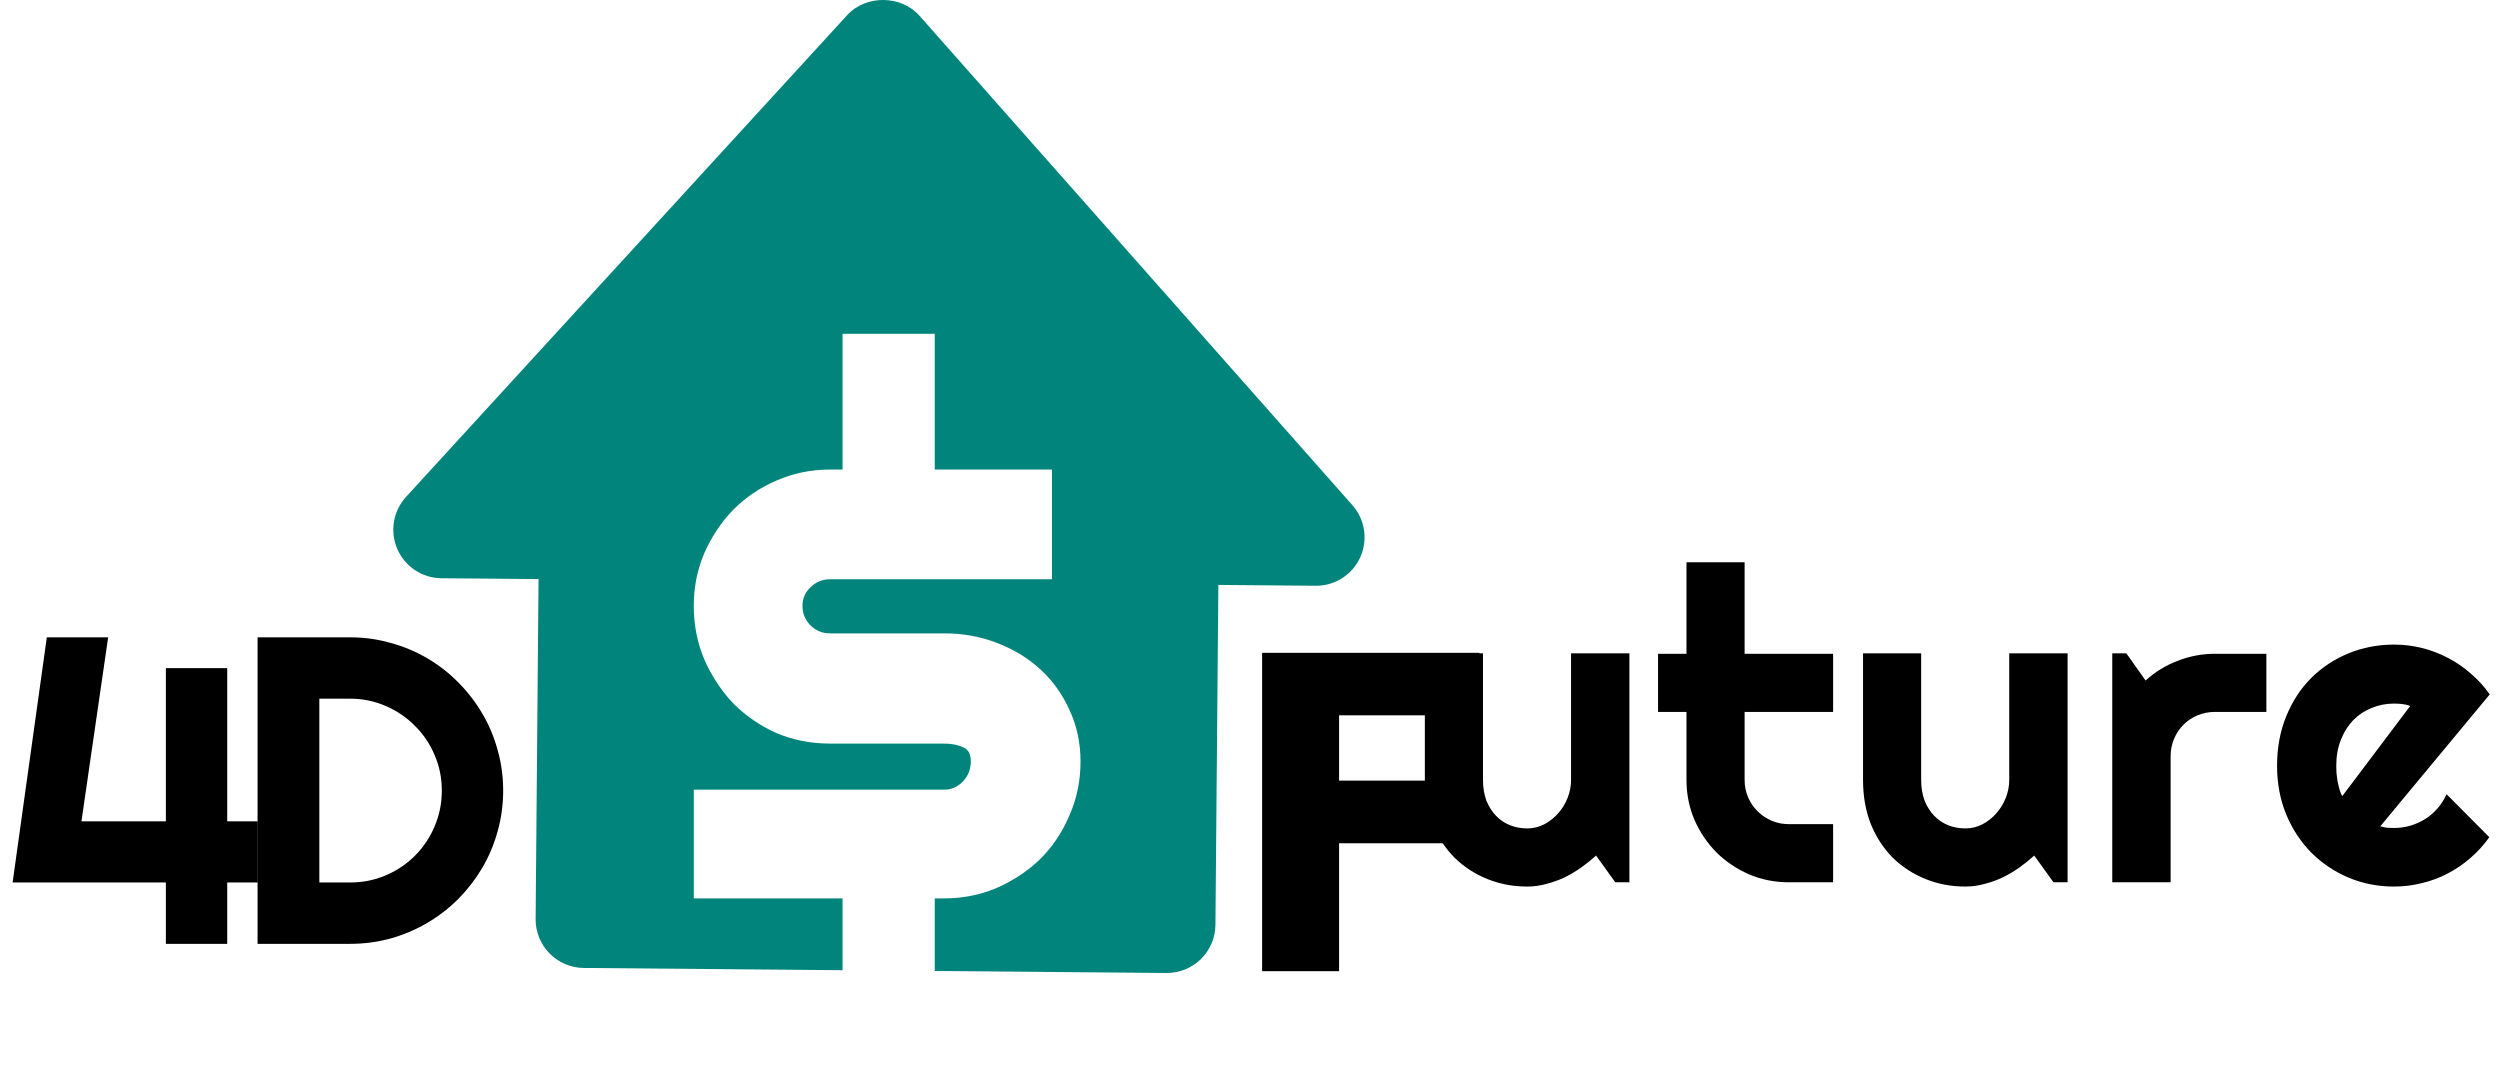
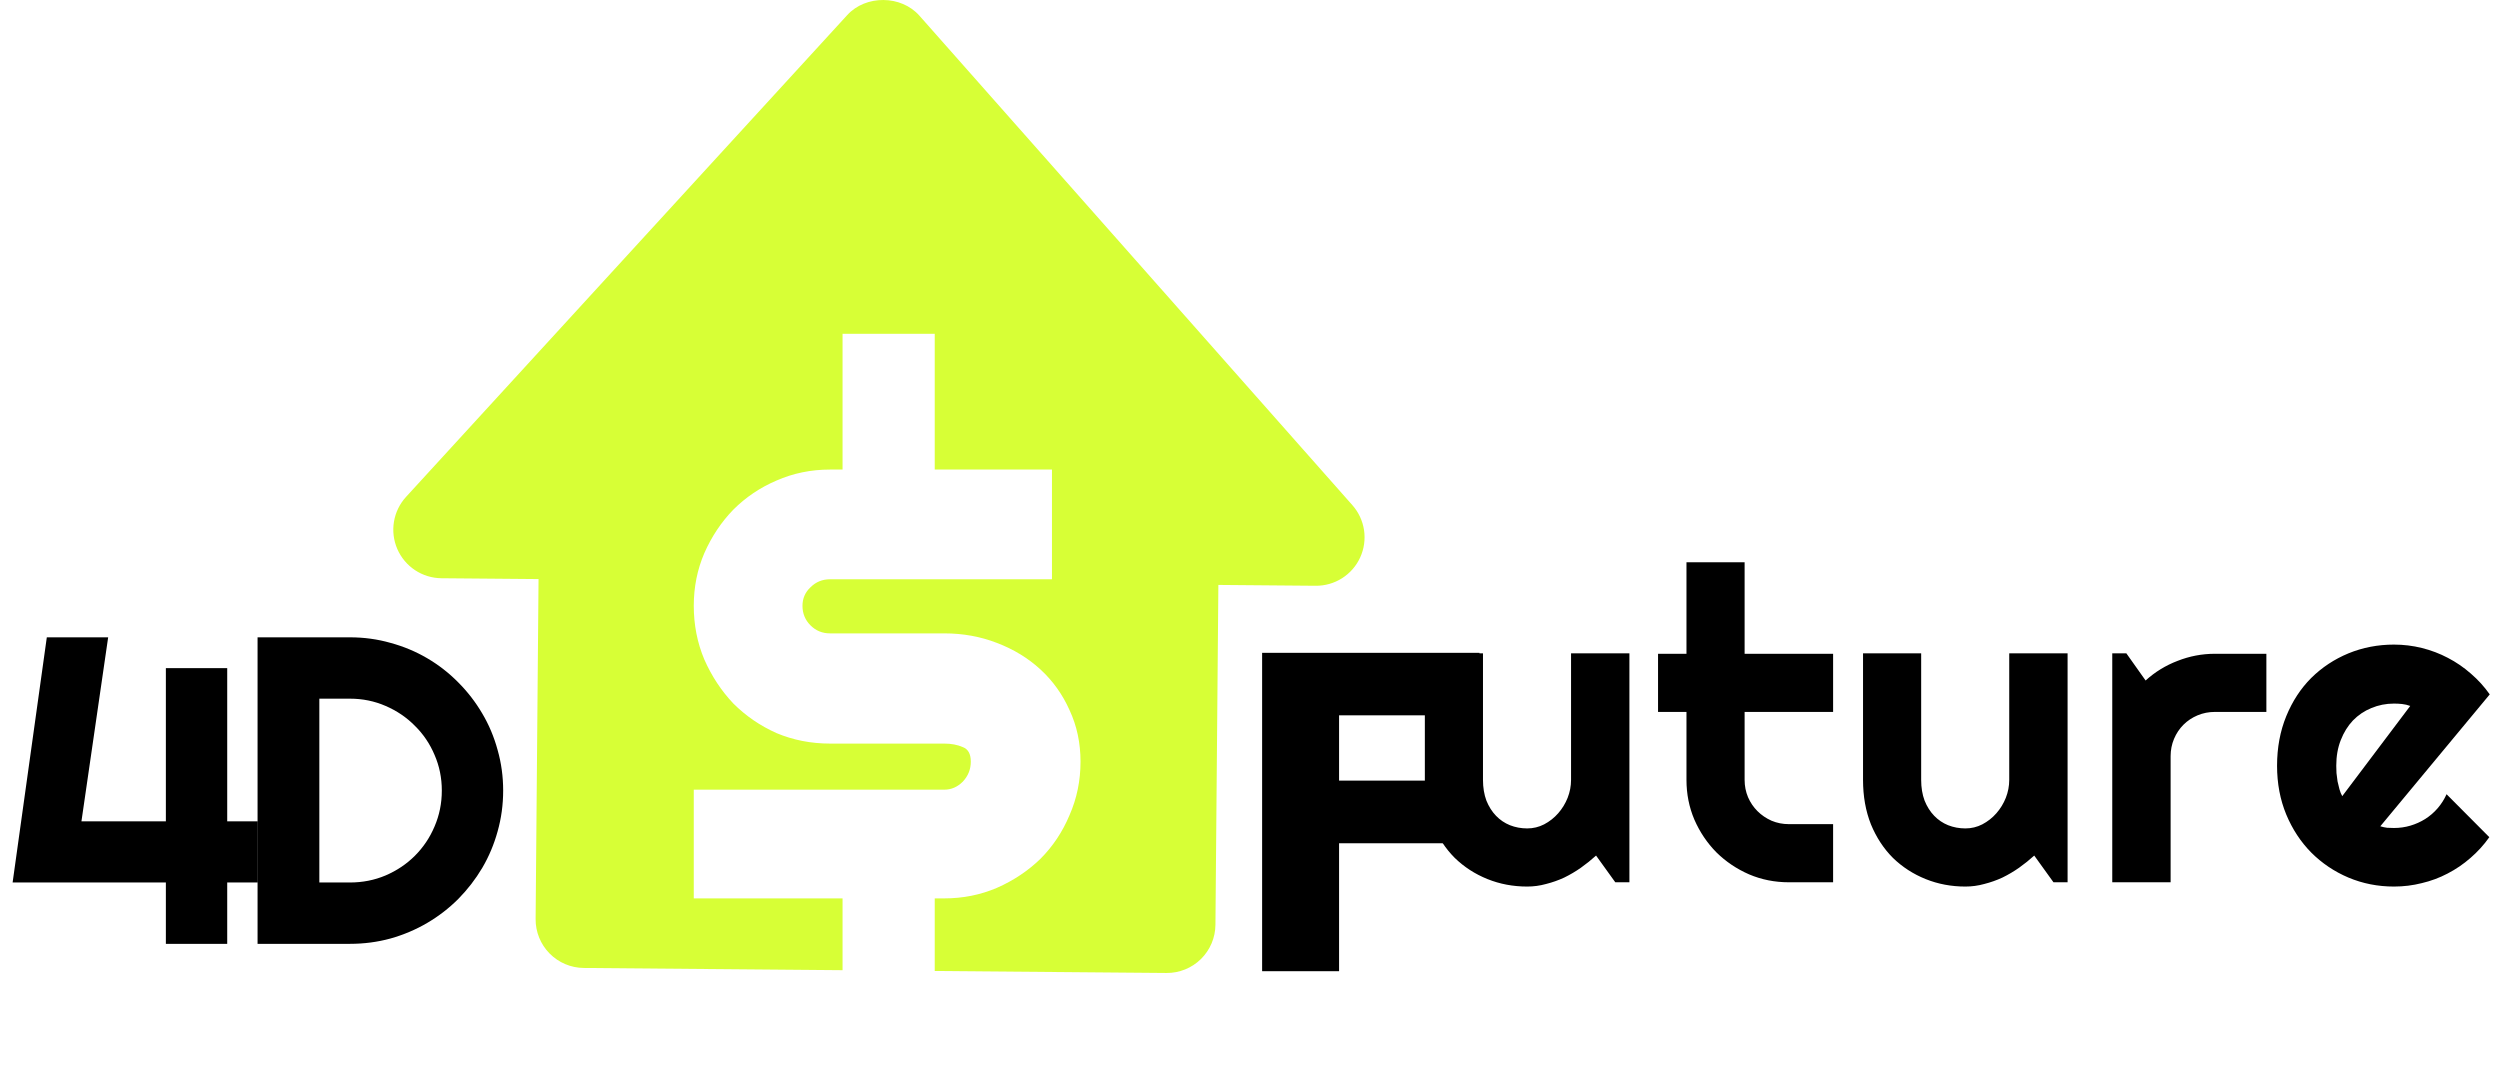
<svg xmlns="http://www.w3.org/2000/svg" width="731" height="315" viewBox="0 0 731 315" fill="none">
-   <path fill-rule="evenodd" clip-rule="evenodd" d="M395.401 147.671L268.836 4.585C263.506 -1.453 253.17 -1.542 247.737 4.404L118.728 145.289C116.874 147.313 115.647 149.831 115.194 152.538C114.742 155.244 115.084 158.025 116.178 160.541C117.273 163.058 119.073 165.204 121.362 166.719C123.65 168.234 126.329 169.053 129.073 169.077L157.47 169.322L156.614 268.711C156.582 272.477 158.047 276.101 160.687 278.787C163.326 281.473 166.925 283 170.691 283.032L246.364 283.684V262.689H202.858V230.902H276.1C278.151 230.902 279.958 230.121 281.52 228.558C283.083 226.898 283.864 224.945 283.864 222.699C283.864 220.453 283.083 219.037 281.52 218.451C279.958 217.767 278.151 217.426 276.1 217.426H242.702C237.135 217.426 231.911 216.4 227.028 214.349C222.243 212.201 218.043 209.32 214.43 205.707C210.915 201.996 208.083 197.699 205.934 192.816C203.883 187.933 202.858 182.709 202.858 177.142C202.858 171.674 203.883 166.547 205.934 161.761C208.083 156.879 210.915 152.631 214.43 149.017C218.043 145.404 222.243 142.572 227.028 140.521C231.911 138.373 237.135 137.299 242.702 137.299H246.364V97.601H273.317V137.299H307.594V169.379H242.702C240.456 169.379 238.551 170.16 236.989 171.722C235.426 173.187 234.645 174.994 234.645 177.142C234.645 179.388 235.426 181.293 236.989 182.855C238.551 184.418 240.456 185.199 242.702 185.199H276.1C281.569 185.199 286.696 186.127 291.481 187.982C296.364 189.838 300.612 192.426 304.225 195.746C307.838 199.066 310.67 203.021 312.721 207.611C314.87 212.201 315.944 217.23 315.944 222.699C315.944 228.265 314.87 233.49 312.721 238.373C310.67 243.256 307.838 247.504 304.225 251.117C300.612 254.633 296.364 257.465 291.481 259.613C286.696 261.664 281.569 262.689 276.1 262.689H273.317V283.916L341.073 284.499C344.839 284.532 348.463 283.067 351.149 280.427C353.835 277.787 355.362 274.189 355.394 270.423L356.25 171.033L384.647 171.278C387.397 171.313 390.097 170.548 392.419 169.075C394.742 167.602 396.585 165.485 397.725 162.982C398.865 160.48 399.252 157.7 398.839 154.981C398.427 152.262 397.232 149.722 395.401 147.671Z" fill="#00847C" />
+   <path fill-rule="evenodd" clip-rule="evenodd" d="M395.401 147.671L268.836 4.585C263.506 -1.453 253.17 -1.542 247.737 4.404L118.728 145.289C116.874 147.313 115.647 149.831 115.194 152.538C114.742 155.244 115.084 158.025 116.178 160.541C117.273 163.058 119.073 165.204 121.362 166.719C123.65 168.234 126.329 169.053 129.073 169.077L157.47 169.322L156.614 268.711C156.582 272.477 158.047 276.101 160.687 278.787C163.326 281.473 166.925 283 170.691 283.032L246.364 283.684V262.689H202.858V230.902H276.1C278.151 230.902 279.958 230.121 281.52 228.558C283.083 226.898 283.864 224.945 283.864 222.699C283.864 220.453 283.083 219.037 281.52 218.451C279.958 217.767 278.151 217.426 276.1 217.426H242.702C237.135 217.426 231.911 216.4 227.028 214.349C222.243 212.201 218.043 209.32 214.43 205.707C210.915 201.996 208.083 197.699 205.934 192.816C203.883 187.933 202.858 182.709 202.858 177.142C202.858 171.674 203.883 166.547 205.934 161.761C208.083 156.879 210.915 152.631 214.43 149.017C218.043 145.404 222.243 142.572 227.028 140.521C231.911 138.373 237.135 137.299 242.702 137.299H246.364V97.601H273.317V137.299H307.594V169.379H242.702C240.456 169.379 238.551 170.16 236.989 171.722C235.426 173.187 234.645 174.994 234.645 177.142C234.645 179.388 235.426 181.293 236.989 182.855C238.551 184.418 240.456 185.199 242.702 185.199H276.1C281.569 185.199 286.696 186.127 291.481 187.982C296.364 189.838 300.612 192.426 304.225 195.746C307.838 199.066 310.67 203.021 312.721 207.611C314.87 212.201 315.944 217.23 315.944 222.699C315.944 228.265 314.87 233.49 312.721 238.373C310.67 243.256 307.838 247.504 304.225 251.117C300.612 254.633 296.364 257.465 291.481 259.613C286.696 261.664 281.569 262.689 276.1 262.689H273.317V283.916L341.073 284.499C344.839 284.532 348.463 283.067 351.149 280.427C353.835 277.787 355.362 274.189 355.394 270.423L356.25 171.033L384.647 171.278C387.397 171.313 390.097 170.548 392.419 169.075C394.742 167.602 396.585 165.485 397.725 162.982C398.865 160.48 399.252 157.7 398.839 154.981C398.427 152.262 397.232 149.722 395.401 147.671Z" fill="#D7FF36" />
  <path d="M75.375 258.041H66.438V275.979H48.5V258.041H3.688L13.688 186.354H31.625L23.812 240.166H48.5V195.354H66.438V240.166H75.375V258.041Z" fill="black" />
  <path d="M147.125 231.166C147.125 235.291 146.583 239.27 145.5 243.104C144.458 246.895 142.958 250.458 141 253.791C139.042 257.083 136.708 260.104 134 262.854C131.292 265.562 128.271 267.895 124.938 269.854C121.604 271.812 118.021 273.333 114.188 274.416C110.396 275.458 106.438 275.979 102.312 275.979H75.312V186.354H102.312C106.438 186.354 110.396 186.895 114.188 187.979C118.021 189.02 121.604 190.52 124.938 192.479C128.271 194.437 131.292 196.791 134 199.541C136.708 202.25 139.042 205.27 141 208.604C142.958 211.895 144.458 215.458 145.5 219.291C146.583 223.083 147.125 227.041 147.125 231.166ZM129.188 231.166C129.188 227.458 128.479 223.979 127.062 220.729C125.688 217.479 123.771 214.645 121.312 212.229C118.896 209.77 116.042 207.833 112.75 206.416C109.5 205 106.021 204.291 102.312 204.291H93.375V258.041H102.312C106.021 258.041 109.5 257.354 112.75 255.979C116.042 254.562 118.896 252.645 121.312 250.229C123.771 247.77 125.688 244.916 127.062 241.666C128.479 238.375 129.188 234.875 129.188 231.166Z" fill="black" />
  <path d="M466.688 250.166C465.312 251.416 463.833 252.604 462.25 253.729C460.708 254.812 459.083 255.77 457.375 256.604C455.667 257.395 453.896 258.02 452.062 258.479C450.271 258.979 448.438 259.229 446.562 259.229C442.438 259.229 438.562 258.5 434.938 257.041C431.312 255.583 428.125 253.52 425.375 250.854C422.667 248.145 420.521 244.875 418.938 241.041C417.396 237.166 416.625 232.833 416.625 228.041V191.041H433.625V228.041C433.625 230.291 433.958 232.312 434.625 234.104C435.333 235.854 436.271 237.333 437.438 238.541C438.604 239.75 439.958 240.666 441.5 241.291C443.083 241.916 444.771 242.229 446.562 242.229C448.312 242.229 449.958 241.833 451.5 241.041C453.083 240.208 454.458 239.125 455.625 237.791C456.792 236.458 457.708 234.958 458.375 233.291C459.042 231.583 459.375 229.833 459.375 228.041V191.041H476.438V257.979H472.312L466.688 250.166ZM523.062 257.979C518.938 257.979 515.062 257.208 511.438 255.666C507.812 254.083 504.625 251.937 501.875 249.229C499.167 246.479 497.021 243.291 495.438 239.666C493.896 236.041 493.125 232.166 493.125 228.041V208.166H484.812V191.166H493.125V164.416H510.125V191.166H536V208.166H510.125V228.041C510.125 229.833 510.458 231.52 511.125 233.104C511.792 234.645 512.708 236 513.875 237.166C515.042 238.333 516.417 239.27 518 239.979C519.583 240.645 521.271 240.979 523.062 240.979H536V257.979H523.062ZM594.812 250.166C593.438 251.416 591.958 252.604 590.375 253.729C588.833 254.812 587.208 255.77 585.5 256.604C583.792 257.395 582.021 258.02 580.188 258.479C578.396 258.979 576.562 259.229 574.688 259.229C570.562 259.229 566.688 258.5 563.062 257.041C559.438 255.583 556.25 253.52 553.5 250.854C550.792 248.145 548.646 244.875 547.062 241.041C545.521 237.166 544.75 232.833 544.75 228.041V191.041H561.75V228.041C561.75 230.291 562.083 232.312 562.75 234.104C563.458 235.854 564.396 237.333 565.562 238.541C566.729 239.75 568.083 240.666 569.625 241.291C571.208 241.916 572.896 242.229 574.688 242.229C576.438 242.229 578.083 241.833 579.625 241.041C581.208 240.208 582.583 239.125 583.75 237.791C584.917 236.458 585.833 234.958 586.5 233.291C587.167 231.583 587.5 229.833 587.5 228.041V191.041H604.562V257.979H600.438L594.812 250.166ZM634.688 257.979H617.625V191.041H621.75L627.375 198.979C630.125 196.479 633.25 194.562 636.75 193.229C640.25 191.854 643.875 191.166 647.625 191.166H662.688V208.166H647.625C645.833 208.166 644.146 208.5 642.562 209.166C640.979 209.833 639.604 210.75 638.438 211.916C637.271 213.083 636.354 214.458 635.688 216.041C635.021 217.625 634.688 219.312 634.688 221.104V257.979ZM696 241.604C696.667 241.812 697.333 241.958 698 242.041C698.667 242.083 699.333 242.104 700 242.104C701.667 242.104 703.271 241.875 704.812 241.416C706.354 240.958 707.792 240.312 709.125 239.479C710.5 238.604 711.708 237.562 712.75 236.354C713.833 235.104 714.708 233.729 715.375 232.229L727.875 244.791C726.292 247.041 724.458 249.062 722.375 250.854C720.333 252.645 718.104 254.166 715.688 255.416C713.312 256.666 710.792 257.604 708.125 258.229C705.5 258.895 702.792 259.229 700 259.229C695.292 259.229 690.854 258.354 686.688 256.604C682.562 254.854 678.938 252.416 675.812 249.291C672.729 246.166 670.292 242.458 668.5 238.166C666.708 233.833 665.812 229.083 665.812 223.916C665.812 218.625 666.708 213.791 668.5 209.416C670.292 205.041 672.729 201.312 675.812 198.229C678.938 195.145 682.562 192.75 686.688 191.041C690.854 189.333 695.292 188.479 700 188.479C702.792 188.479 705.521 188.812 708.188 189.479C710.854 190.145 713.375 191.104 715.75 192.354C718.167 193.604 720.417 195.145 722.5 196.979C724.583 198.77 726.417 200.791 728 203.041L696 241.604ZM704.75 206.416C703.958 206.125 703.167 205.937 702.375 205.854C701.625 205.77 700.833 205.729 700 205.729C697.667 205.729 695.458 206.166 693.375 207.041C691.333 207.875 689.542 209.083 688 210.666C686.5 212.25 685.312 214.166 684.438 216.416C683.562 218.625 683.125 221.125 683.125 223.916C683.125 224.541 683.146 225.25 683.188 226.041C683.271 226.833 683.375 227.645 683.5 228.479C683.667 229.27 683.854 230.041 684.062 230.791C684.271 231.541 684.542 232.208 684.875 232.791L704.75 206.416Z" fill="black" />
  <path d="M369.045 283.979V190.888H432.591V209.161H391.545V228.251H428.545V246.57H391.545V283.979H369.045Z" fill="black" />
</svg>
